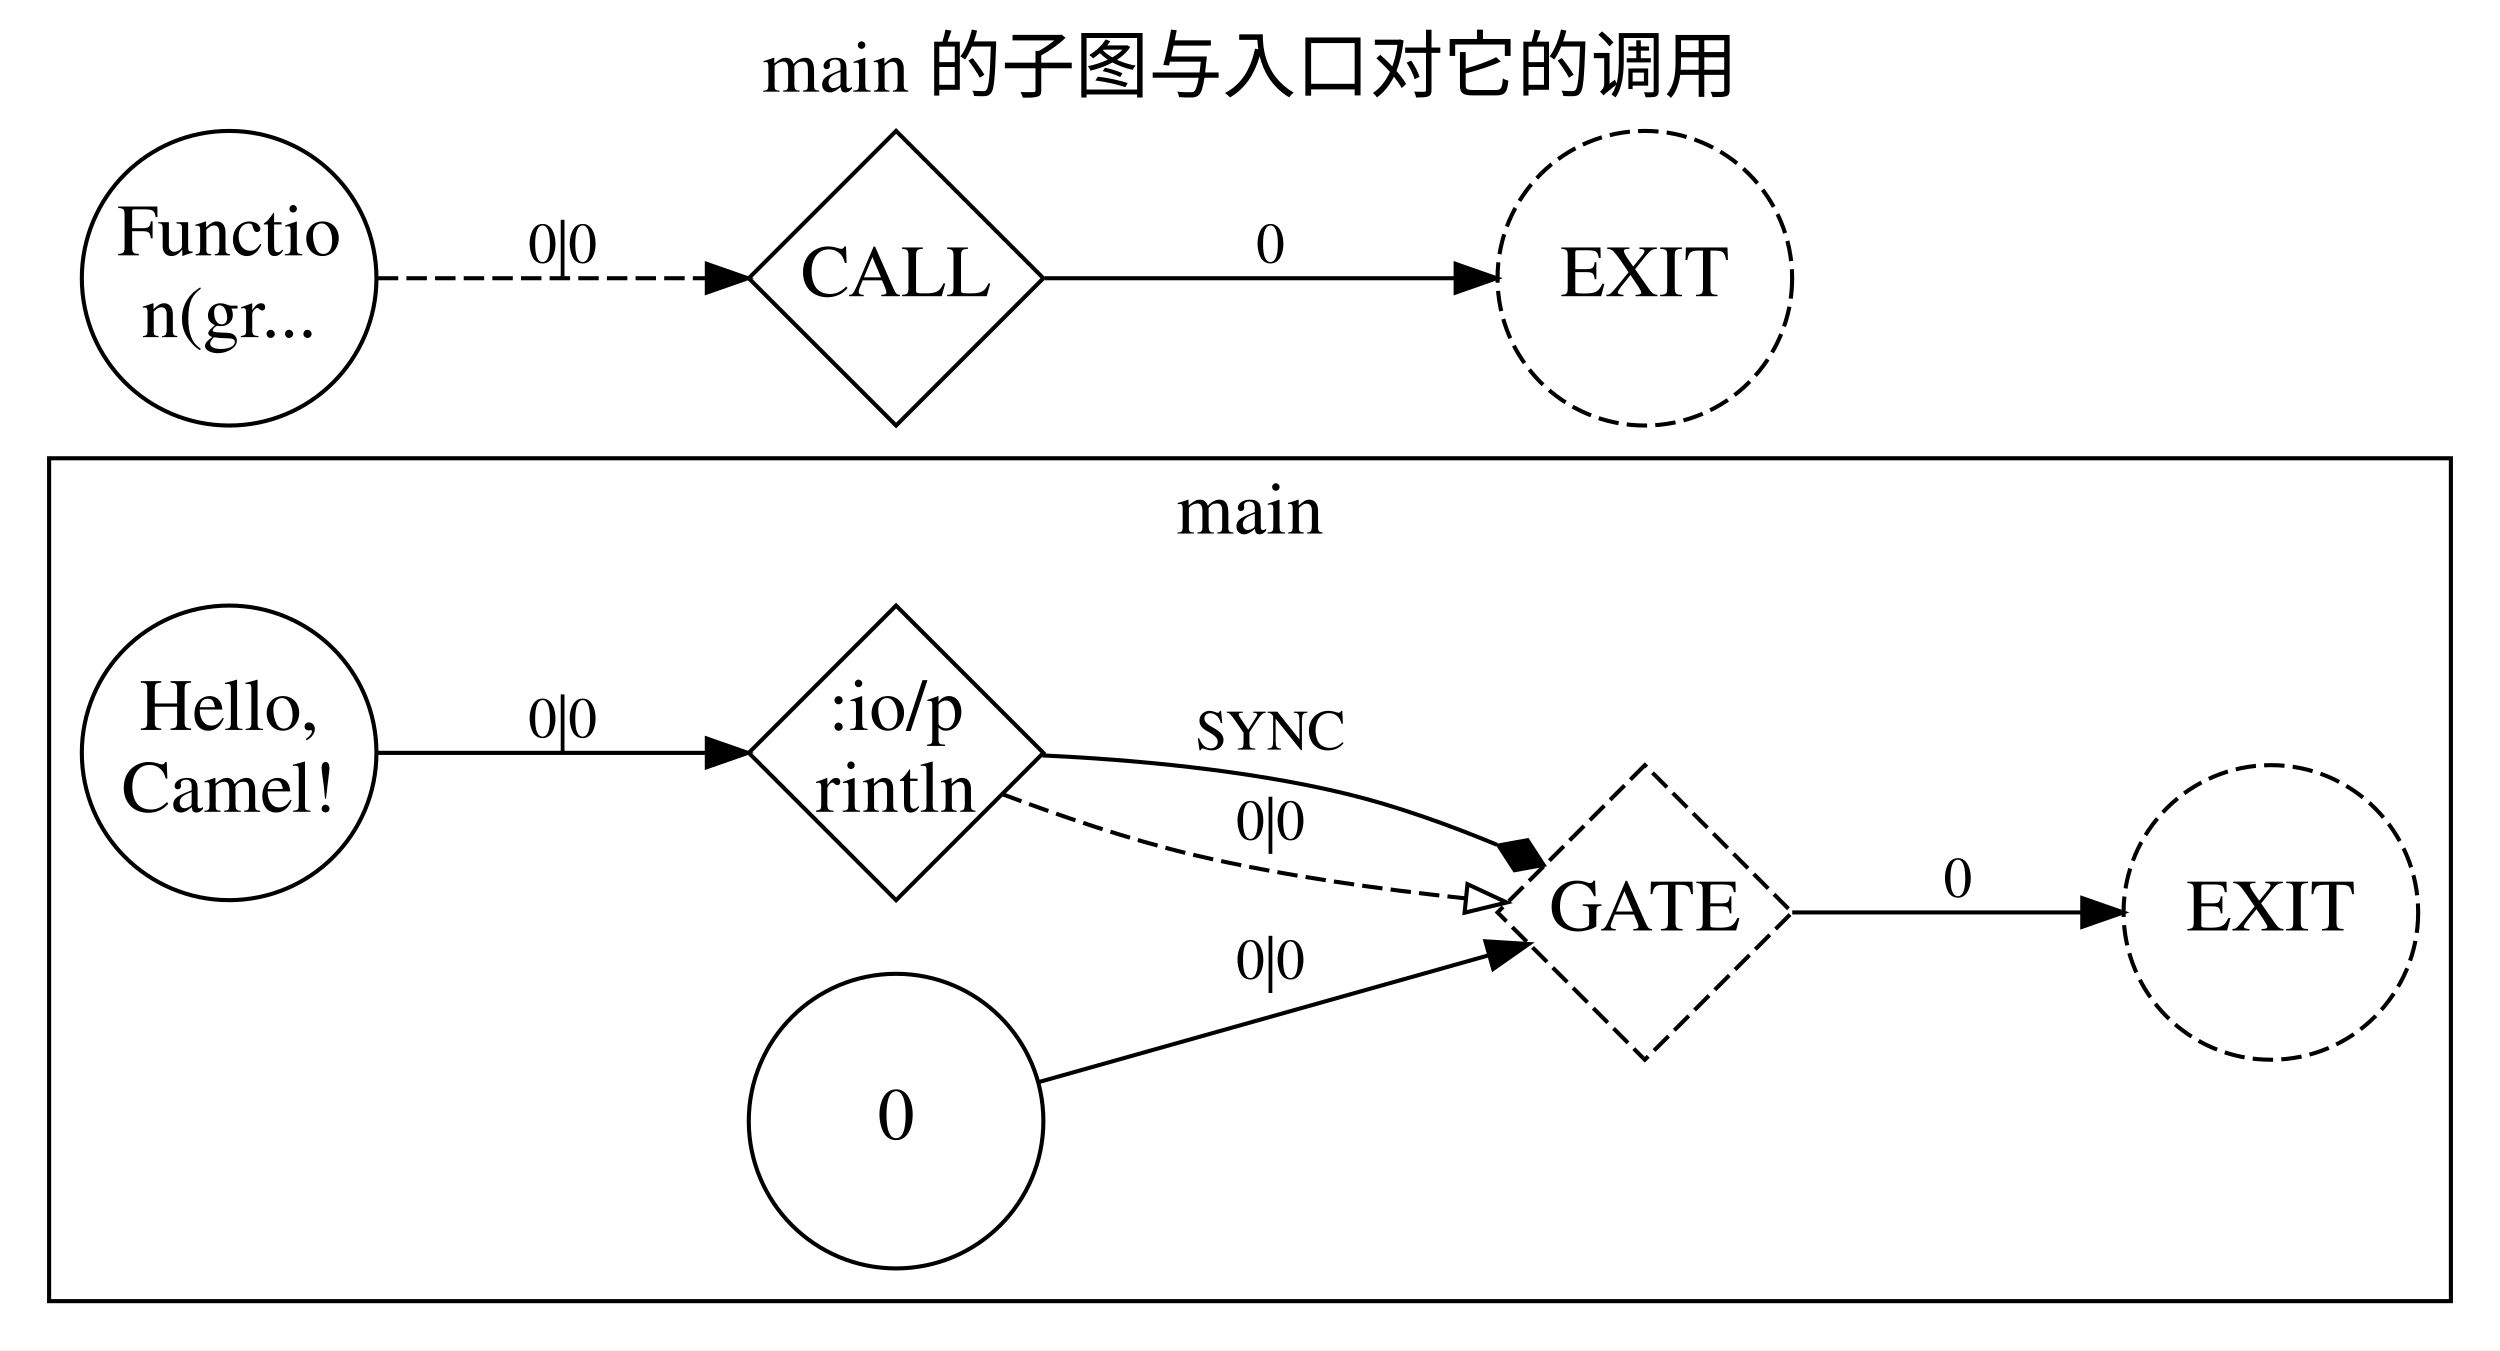
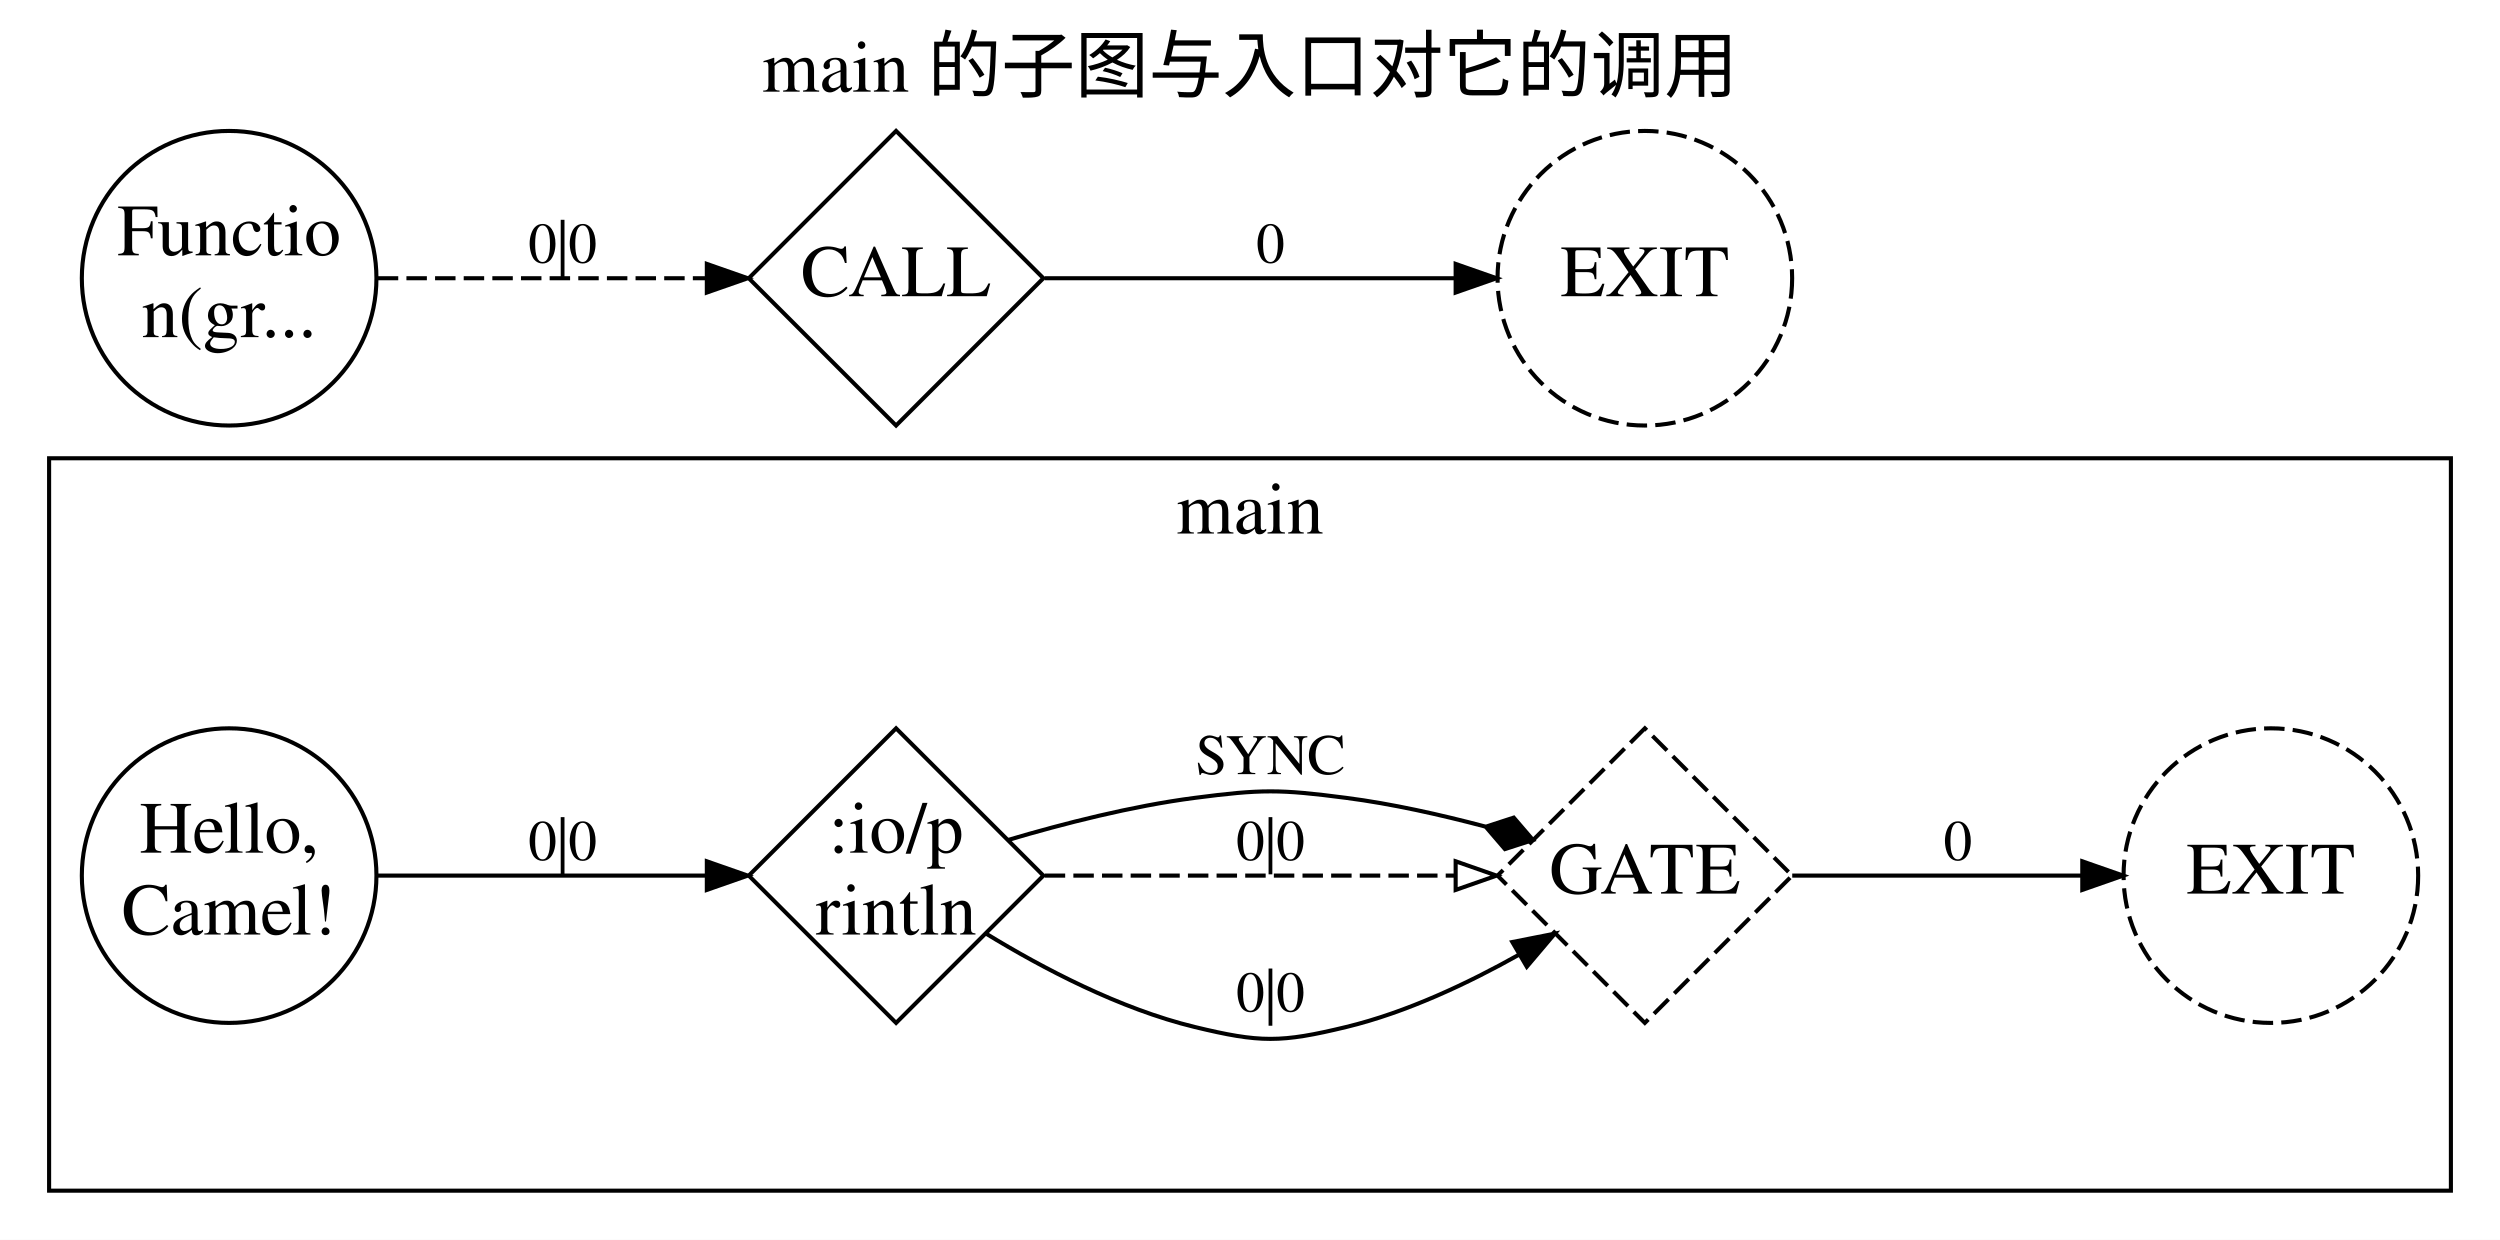
- <svg xmlns="http://www.w3.org/2000/svg" xmlns:xlink="http://www.w3.org/1999/xlink" width="611pt" height="330pt" viewBox="0.00 0.00 611.00 330.00">
-   <g id="graph0" class="graph" transform="scale(1 1) rotate(0) translate(4 326)">
-     <polygon fill="white" stroke="transparent" points="-4,4 -4,-326 607,-326 607,4 -4,4" />
-     <text text-anchor="middle" x="301.5" y="-303.6" font-family="Times,serif" font-size="18.00">main 的子图与入口对它的调用</text>
+ <svg xmlns="http://www.w3.org/2000/svg" xmlns:xlink="http://www.w3.org/1999/xlink" width="611pt" height="303pt" viewBox="0.00 0.00 611.00 303.00">
+   <g id="graph0" class="graph" transform="scale(1 1) rotate(0) translate(4 299)">
+     <polygon fill="white" stroke="transparent" points="-4,4 -4,-299 607,-299 607,4 -4,4" />
+     <text text-anchor="middle" x="301.5" y="-276.6" font-family="Times,serif" font-size="18.00">main 的子图与入口对它的调用</text>
    <g id="clust1" class="cluster">
      <g id="a_clust1">
-         <a xlink:title="() =&gt; int uses var console">
-           <polygon fill="none" stroke="black" points="8,-8 8,-214 595,-214 595,-8 8,-8" />
-           <text text-anchor="middle" x="301.5" y="-195.6" font-family="Times,serif" font-size="18.00">main</text>
+         <a xlink:title="() =&gt; string uses var console">
+           <polygon fill="none" stroke="black" points="8,-8 8,-187 595,-187 595,-8 8,-8" />
+           <text text-anchor="middle" x="301.5" y="-168.6" font-family="Times,serif" font-size="18.00">main</text>
        </a>
      </g>
    </g>
    <g id="node1" class="node">
-       <ellipse fill="none" stroke="black" stroke-dasharray="5,2" cx="551" cy="-103" rx="36" ry="36" />
-       <text text-anchor="middle" x="551" y="-98.6" font-family="Times,serif" font-size="18.00">EXIT</text>
+       <ellipse fill="none" stroke="black" stroke-dasharray="5,2" cx="551" cy="-85" rx="36" ry="36" />
+       <text text-anchor="middle" x="551" y="-80.6" font-family="Times,serif" font-size="18.00">EXIT</text>
    </g>
    <g id="node2" class="node">
      <g id="a_node2">
        <a xlink:title="Hello, Camel!">
-           <ellipse fill="none" stroke="black" cx="52" cy="-142" rx="36" ry="36" />
-           <text text-anchor="middle" x="52" y="-147.6" font-family="Times,serif" font-size="18.00">Hello,</text>
-           <text text-anchor="middle" x="52" y="-127.6" font-family="Times,serif" font-size="18.00">Camel!</text>
+           <ellipse fill="none" stroke="black" cx="52" cy="-85" rx="36" ry="36" />
+           <text text-anchor="middle" x="52" y="-90.6" font-family="Times,serif" font-size="18.00">Hello,</text>
+           <text text-anchor="middle" x="52" y="-70.6" font-family="Times,serif" font-size="18.00">Camel!</text>
        </a>
      </g>
    </g>
    <g id="node3" class="node">
      <g id="a_node3">
        <a xlink:title=":io/println">
-           <polygon fill="none" stroke="black" points="215,-178 179,-142 215,-106 251,-142 215,-178" />
-           <text text-anchor="middle" x="215" y="-147.6" font-family="Times,serif" font-size="18.00">:io/p</text>
-           <text text-anchor="middle" x="215" y="-127.6" font-family="Times,serif" font-size="18.00">rintln</text>
+           <polygon fill="none" stroke="black" points="215,-121 179,-85 215,-49 251,-85 215,-121" />
+           <text text-anchor="middle" x="215" y="-90.6" font-family="Times,serif" font-size="18.00">:io/p</text>
+           <text text-anchor="middle" x="215" y="-70.6" font-family="Times,serif" font-size="18.00">rintln</text>
        </a>
      </g>
    </g>
    <g id="edge2" class="edge">
-       <path fill="none" stroke="black" d="M88.33,-142C111.93,-142 143.17,-142 168.6,-142" />
-       <polygon fill="black" stroke="black" points="168.75,-145.5 178.75,-142 168.75,-138.5 168.75,-145.5" />
-       <text text-anchor="middle" x="133.5" y="-145.8" font-family="Times,serif" font-size="14.00">0|0</text>
-     </g>
-     <g id="node5" class="node">
-       <g id="a_node5">
-         <a xlink:title="GATE">
-           <polygon fill="none" stroke="black" stroke-dasharray="5,2" points="398,-139 362,-103 398,-67 434,-103 398,-139" />
-           <text text-anchor="middle" x="398" y="-98.6" font-family="Times,serif" font-size="18.00">GATE</text>
-         </a>
-       </g>
-     </g>
-     <g id="edge4" class="edge">
-       <path fill="none" stroke="black" stroke-dasharray="5,2" d="M240.95,-131.91C254.64,-126.74 272.03,-120.76 288,-117 309.51,-111.94 333.87,-108.59 354.09,-106.45" />
-       <polygon fill="none" stroke="black" points="354.65,-109.91 364.25,-105.43 353.95,-102.94 354.65,-109.91" />
-       <text text-anchor="middle" x="306.5" y="-120.8" font-family="Times,serif" font-size="14.00">0|0</text>
-     </g>
-     <g id="edge5" class="edge">
-       <path fill="none" stroke="black" d="M250.78,-141.38C272.4,-140.37 300.62,-137.89 325,-132 337.35,-129.02 350.36,-124.3 361.88,-119.53" />
-       <polygon fill="black" stroke="black" points="362.24,-119.37 366.16,-113.32 373.25,-114.61 369.33,-120.66 362.24,-119.37" />
-       <text text-anchor="middle" x="306.5" y="-142.8" font-family="Times,serif" font-size="14.00">SYNC</text>
+       <path fill="none" stroke="black" d="M88.33,-85C111.93,-85 143.17,-85 168.6,-85" />
+       <polygon fill="black" stroke="black" points="168.75,-88.5 178.75,-85 168.75,-81.5 168.75,-88.5" />
+       <text text-anchor="middle" x="133.5" y="-88.8" font-family="Times,serif" font-size="14.00">0|0</text>
    </g>
    <g id="node4" class="node">
      <g id="a_node4">
-         <a xlink:title="0">
-           <ellipse fill="none" stroke="black" cx="215" cy="-52" rx="36" ry="36" />
-           <text text-anchor="middle" x="215" y="-47.6" font-family="Times,serif" font-size="18.00">0</text>
+         <a xlink:title="GATE">
+           <polygon fill="none" stroke="black" stroke-dasharray="5,2" points="398,-121 362,-85 398,-49 434,-85 398,-121" />
+           <text text-anchor="middle" x="398" y="-80.6" font-family="Times,serif" font-size="18.00">GATE</text>
        </a>
      </g>
    </g>
    <g id="edge3" class="edge">
-       <path fill="none" stroke="black" d="M250.04,-61.59C281.28,-70.39 327.45,-83.4 359.67,-92.48" />
-       <polygon fill="black" stroke="black" points="359.04,-95.94 369.61,-95.28 360.94,-89.2 359.04,-95.94" />
-       <text text-anchor="middle" x="306.5" y="-86.8" font-family="Times,serif" font-size="14.00">0|0</text>
+       <path fill="none" stroke="black" d="M237,-70.82C250.83,-62.36 269.7,-52.43 288,-48 303.98,-44.13 309.02,-44.13 325,-48 339.73,-51.56 354.82,-58.69 367.36,-65.74" />
+       <polygon fill="black" stroke="black" points="365.61,-68.77 376,-70.82 369.15,-62.73 365.61,-68.77" />
+       <text text-anchor="middle" x="306.5" y="-51.8" font-family="Times,serif" font-size="14.00">0|0</text>
+     </g>
+     <g id="edge4" class="edge">
+       <path fill="none" stroke="black" stroke-dasharray="5,2" d="M251.33,-85C279.98,-85 320.57,-85 351.62,-85" />
+       <polygon fill="none" stroke="black" points="351.76,-88.5 361.76,-85 351.76,-81.5 351.76,-88.5" />
+       <text text-anchor="middle" x="306.5" y="-88.8" font-family="Times,serif" font-size="14.00">0|0</text>
+     </g>
+     <g id="edge5" class="edge">
+       <path fill="none" stroke="black" d="M242.34,-93.7C255.83,-97.7 272.62,-102 288,-104 304.31,-106.12 308.69,-106.12 325,-104 336.18,-102.55 348.09,-99.88 358.95,-97" />
+       <polygon fill="black" stroke="black" points="359.1,-96.95 363.8,-91.48 370.66,-93.7 365.96,-99.18 359.1,-96.95" />
+       <text text-anchor="middle" x="306.5" y="-109.8" font-family="Times,serif" font-size="14.00">SYNC</text>
    </g>
    <g id="edge1" class="edge">
-       <path fill="none" stroke="black" d="M434.02,-103C455.1,-103 482.16,-103 504.83,-103" />
-       <polygon fill="black" stroke="black" points="504.91,-106.5 514.91,-103 504.91,-99.5 504.91,-106.5" />
-       <text text-anchor="middle" x="474.5" y="-106.8" font-family="Times,serif" font-size="14.00">0</text>
+       <path fill="none" stroke="black" d="M434.02,-85C455.1,-85 482.16,-85 504.83,-85" />
+       <polygon fill="black" stroke="black" points="504.91,-88.5 514.91,-85 504.91,-81.5 504.91,-88.5" />
+       <text text-anchor="middle" x="474.5" y="-88.8" font-family="Times,serif" font-size="14.00">0</text>
+     </g>
+     <g id="node5" class="node">
+       <ellipse fill="none" stroke="black" stroke-dasharray="5,2" cx="398" cy="-231" rx="36" ry="36" />
+       <text text-anchor="middle" x="398" y="-226.6" font-family="Times,serif" font-size="18.00">EXIT</text>
    </g>
    <g id="node6" class="node">
-       <ellipse fill="none" stroke="black" stroke-dasharray="5,2" cx="398" cy="-258" rx="36" ry="36" />
-       <text text-anchor="middle" x="398" y="-253.6" font-family="Times,serif" font-size="18.00">EXIT</text>
+       <g id="a_node6">
+         <a xlink:title="Function(graph=main, tupleSlots=0)">
+           <ellipse fill="none" stroke="black" cx="52" cy="-231" rx="36" ry="36" />
+           <text text-anchor="middle" x="52" y="-236.6" font-family="Times,serif" font-size="18.00">Functio</text>
+           <text text-anchor="middle" x="52" y="-216.6" font-family="Times,serif" font-size="18.00">n(gr...</text>
+         </a>
+       </g>
    </g>
    <g id="node7" class="node">
      <g id="a_node7">
-         <a xlink:title="Function(graph=main, tupleSlots=0)">
-           <ellipse fill="none" stroke="black" cx="52" cy="-258" rx="36" ry="36" />
-           <text text-anchor="middle" x="52" y="-263.6" font-family="Times,serif" font-size="18.00">Functio</text>
-           <text text-anchor="middle" x="52" y="-243.6" font-family="Times,serif" font-size="18.00">n(gr...</text>
-         </a>
-       </g>
-     </g>
-     <g id="node8" class="node">
-       <g id="a_node8">
        <a xlink:title="CALL">
-           <polygon fill="none" stroke="black" points="215,-294 179,-258 215,-222 251,-258 215,-294" />
-           <text text-anchor="middle" x="215" y="-253.6" font-family="Times,serif" font-size="18.00">CALL</text>
+           <polygon fill="none" stroke="black" points="215,-267 179,-231 215,-195 251,-231 215,-267" />
+           <text text-anchor="middle" x="215" y="-226.6" font-family="Times,serif" font-size="18.00">CALL</text>
        </a>
      </g>
    </g>
    <g id="edge7" class="edge">
-       <path fill="none" stroke="black" stroke-dasharray="5,2" d="M88.33,-258C111.93,-258 143.17,-258 168.6,-258" />
-       <polygon fill="black" stroke="black" points="168.75,-261.5 178.75,-258 168.75,-254.5 168.75,-261.5" />
-       <text text-anchor="middle" x="133.5" y="-261.8" font-family="Times,serif" font-size="14.00">0|0</text>
+       <path fill="none" stroke="black" stroke-dasharray="5,2" d="M88.33,-231C111.93,-231 143.17,-231 168.6,-231" />
+       <polygon fill="black" stroke="black" points="168.75,-234.5 178.75,-231 168.75,-227.5 168.75,-234.5" />
+       <text text-anchor="middle" x="133.5" y="-234.8" font-family="Times,serif" font-size="14.00">0|0</text>
    </g>
    <g id="edge6" class="edge">
-       <path fill="none" stroke="black" d="M251.33,-258C279.98,-258 320.57,-258 351.62,-258" />
-       <polygon fill="black" stroke="black" points="351.76,-261.5 361.76,-258 351.76,-254.5 351.76,-261.5" />
-       <text text-anchor="middle" x="306.5" y="-261.8" font-family="Times,serif" font-size="14.00">0</text>
+       <path fill="none" stroke="black" d="M251.33,-231C279.98,-231 320.57,-231 351.62,-231" />
+       <polygon fill="black" stroke="black" points="351.76,-234.5 361.76,-231 351.76,-227.5 351.76,-234.5" />
+       <text text-anchor="middle" x="306.5" y="-234.8" font-family="Times,serif" font-size="14.00">0</text>
    </g>
  </g>
</svg>
